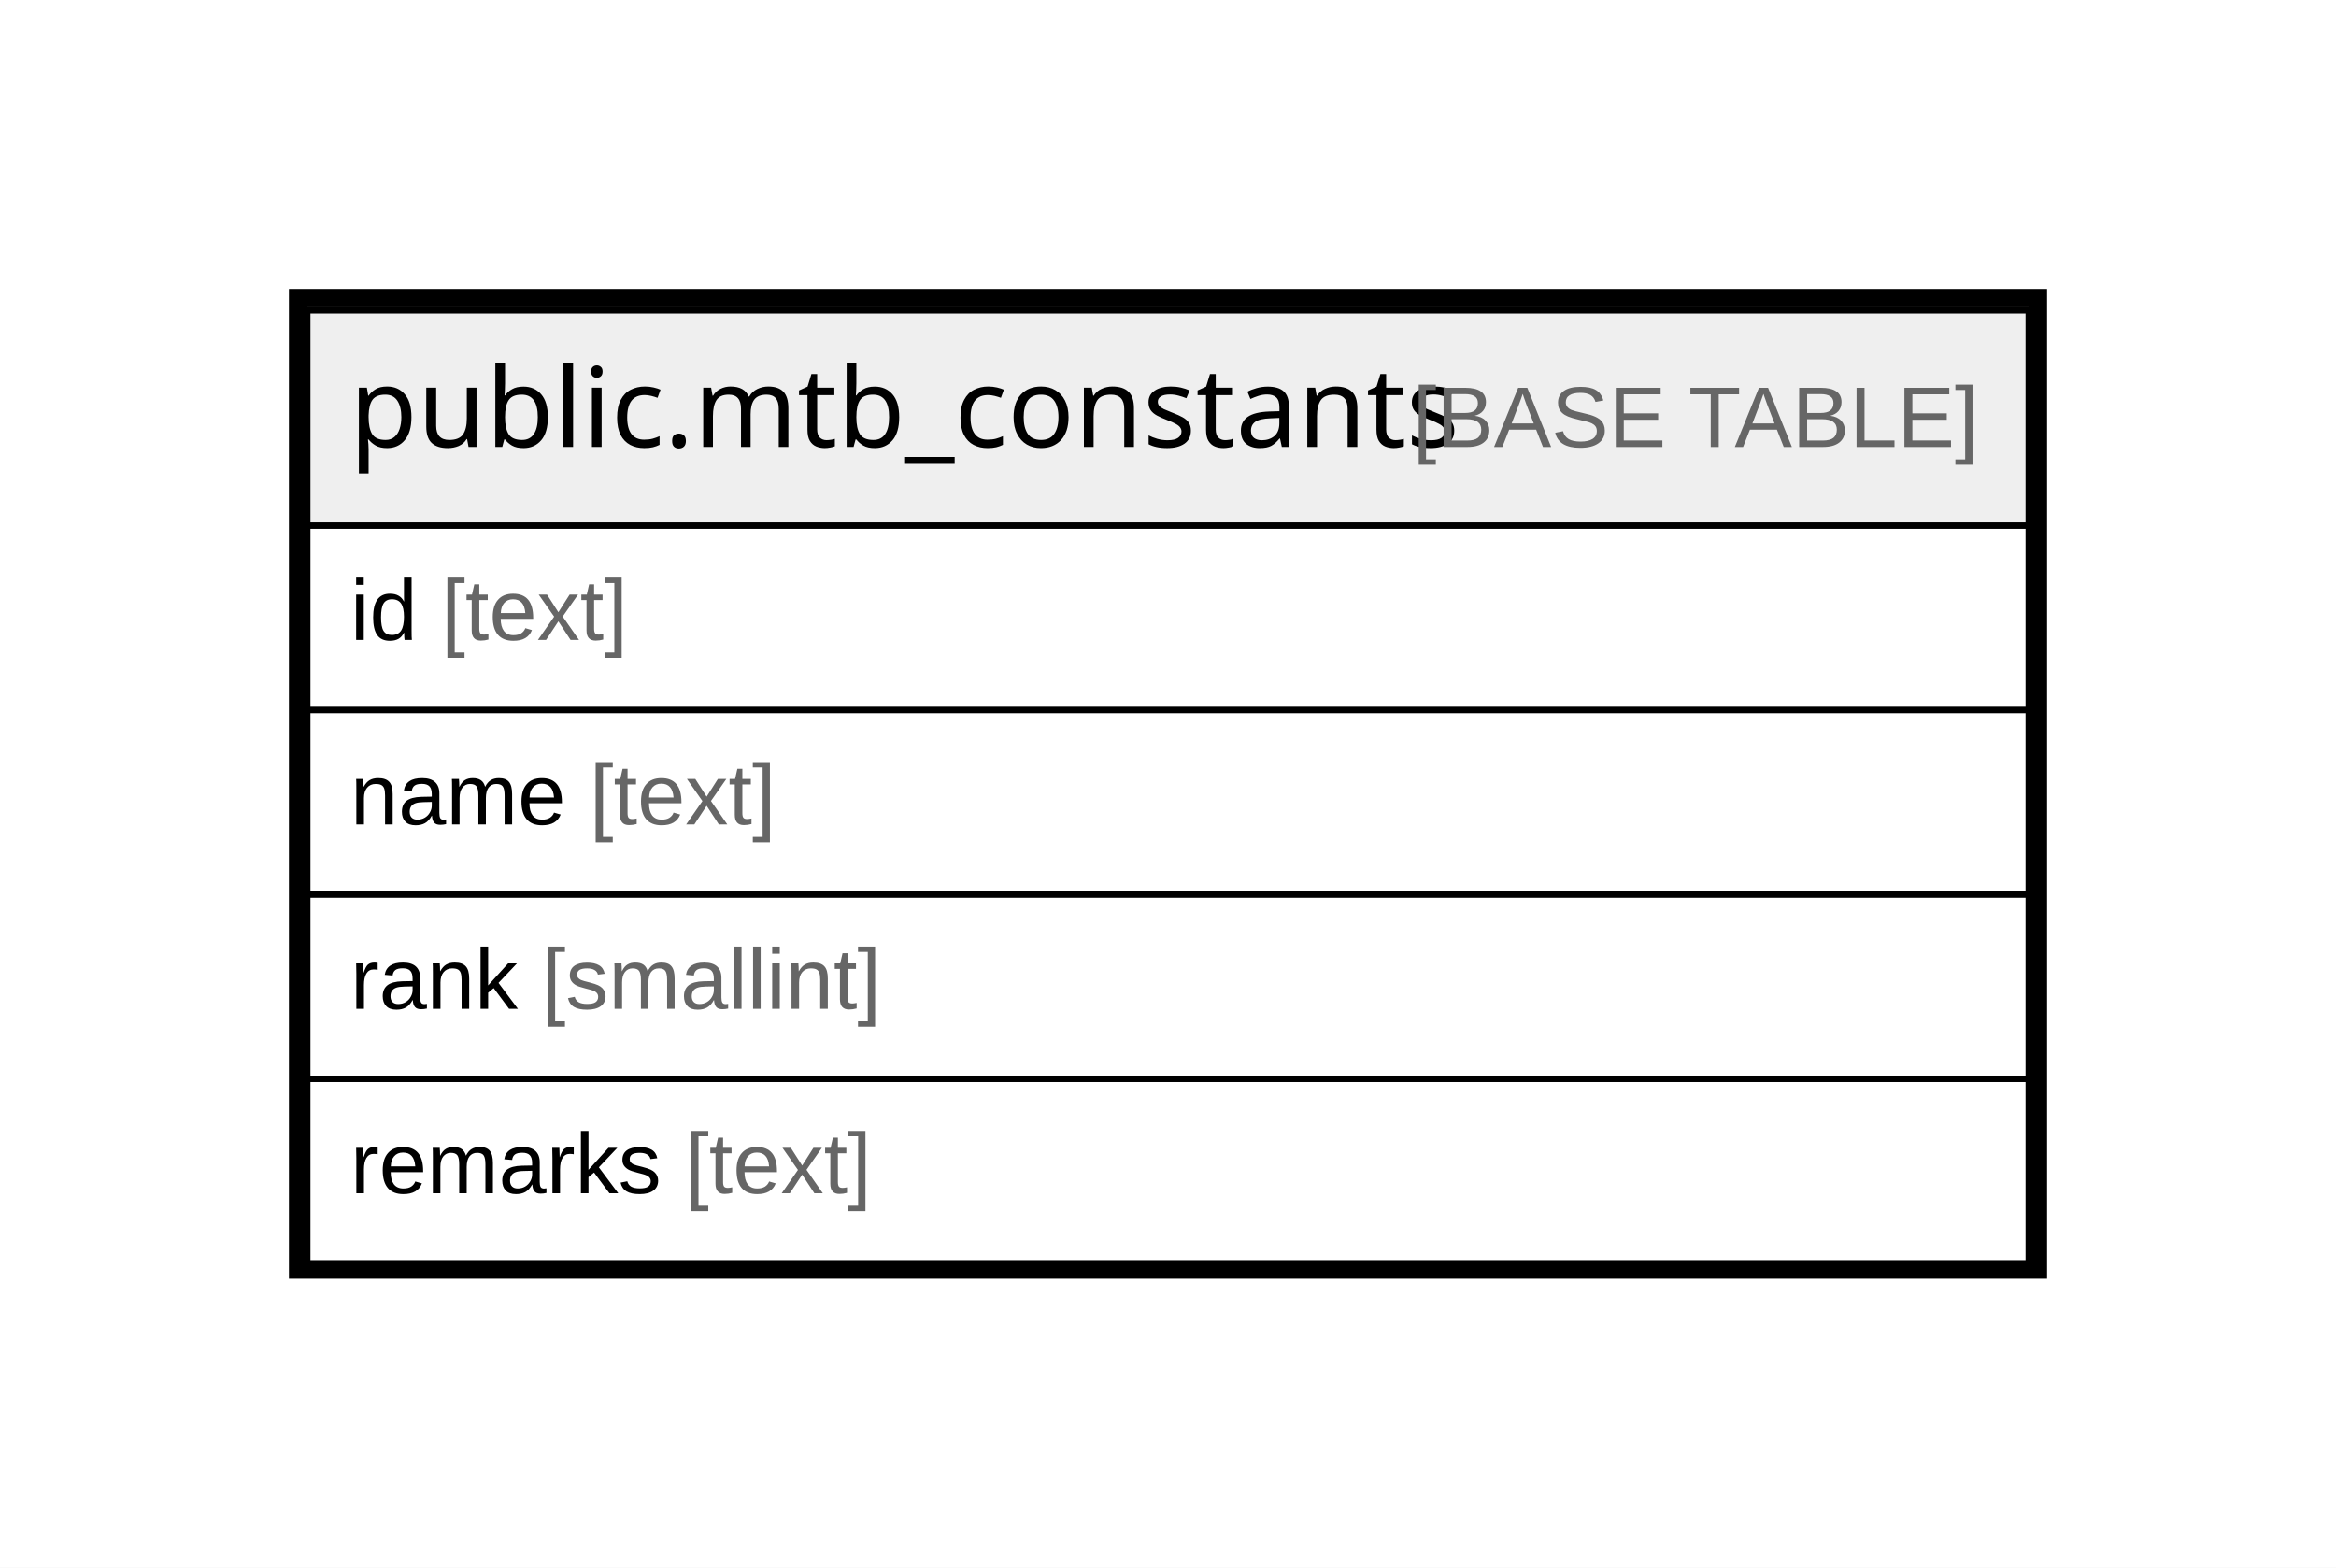
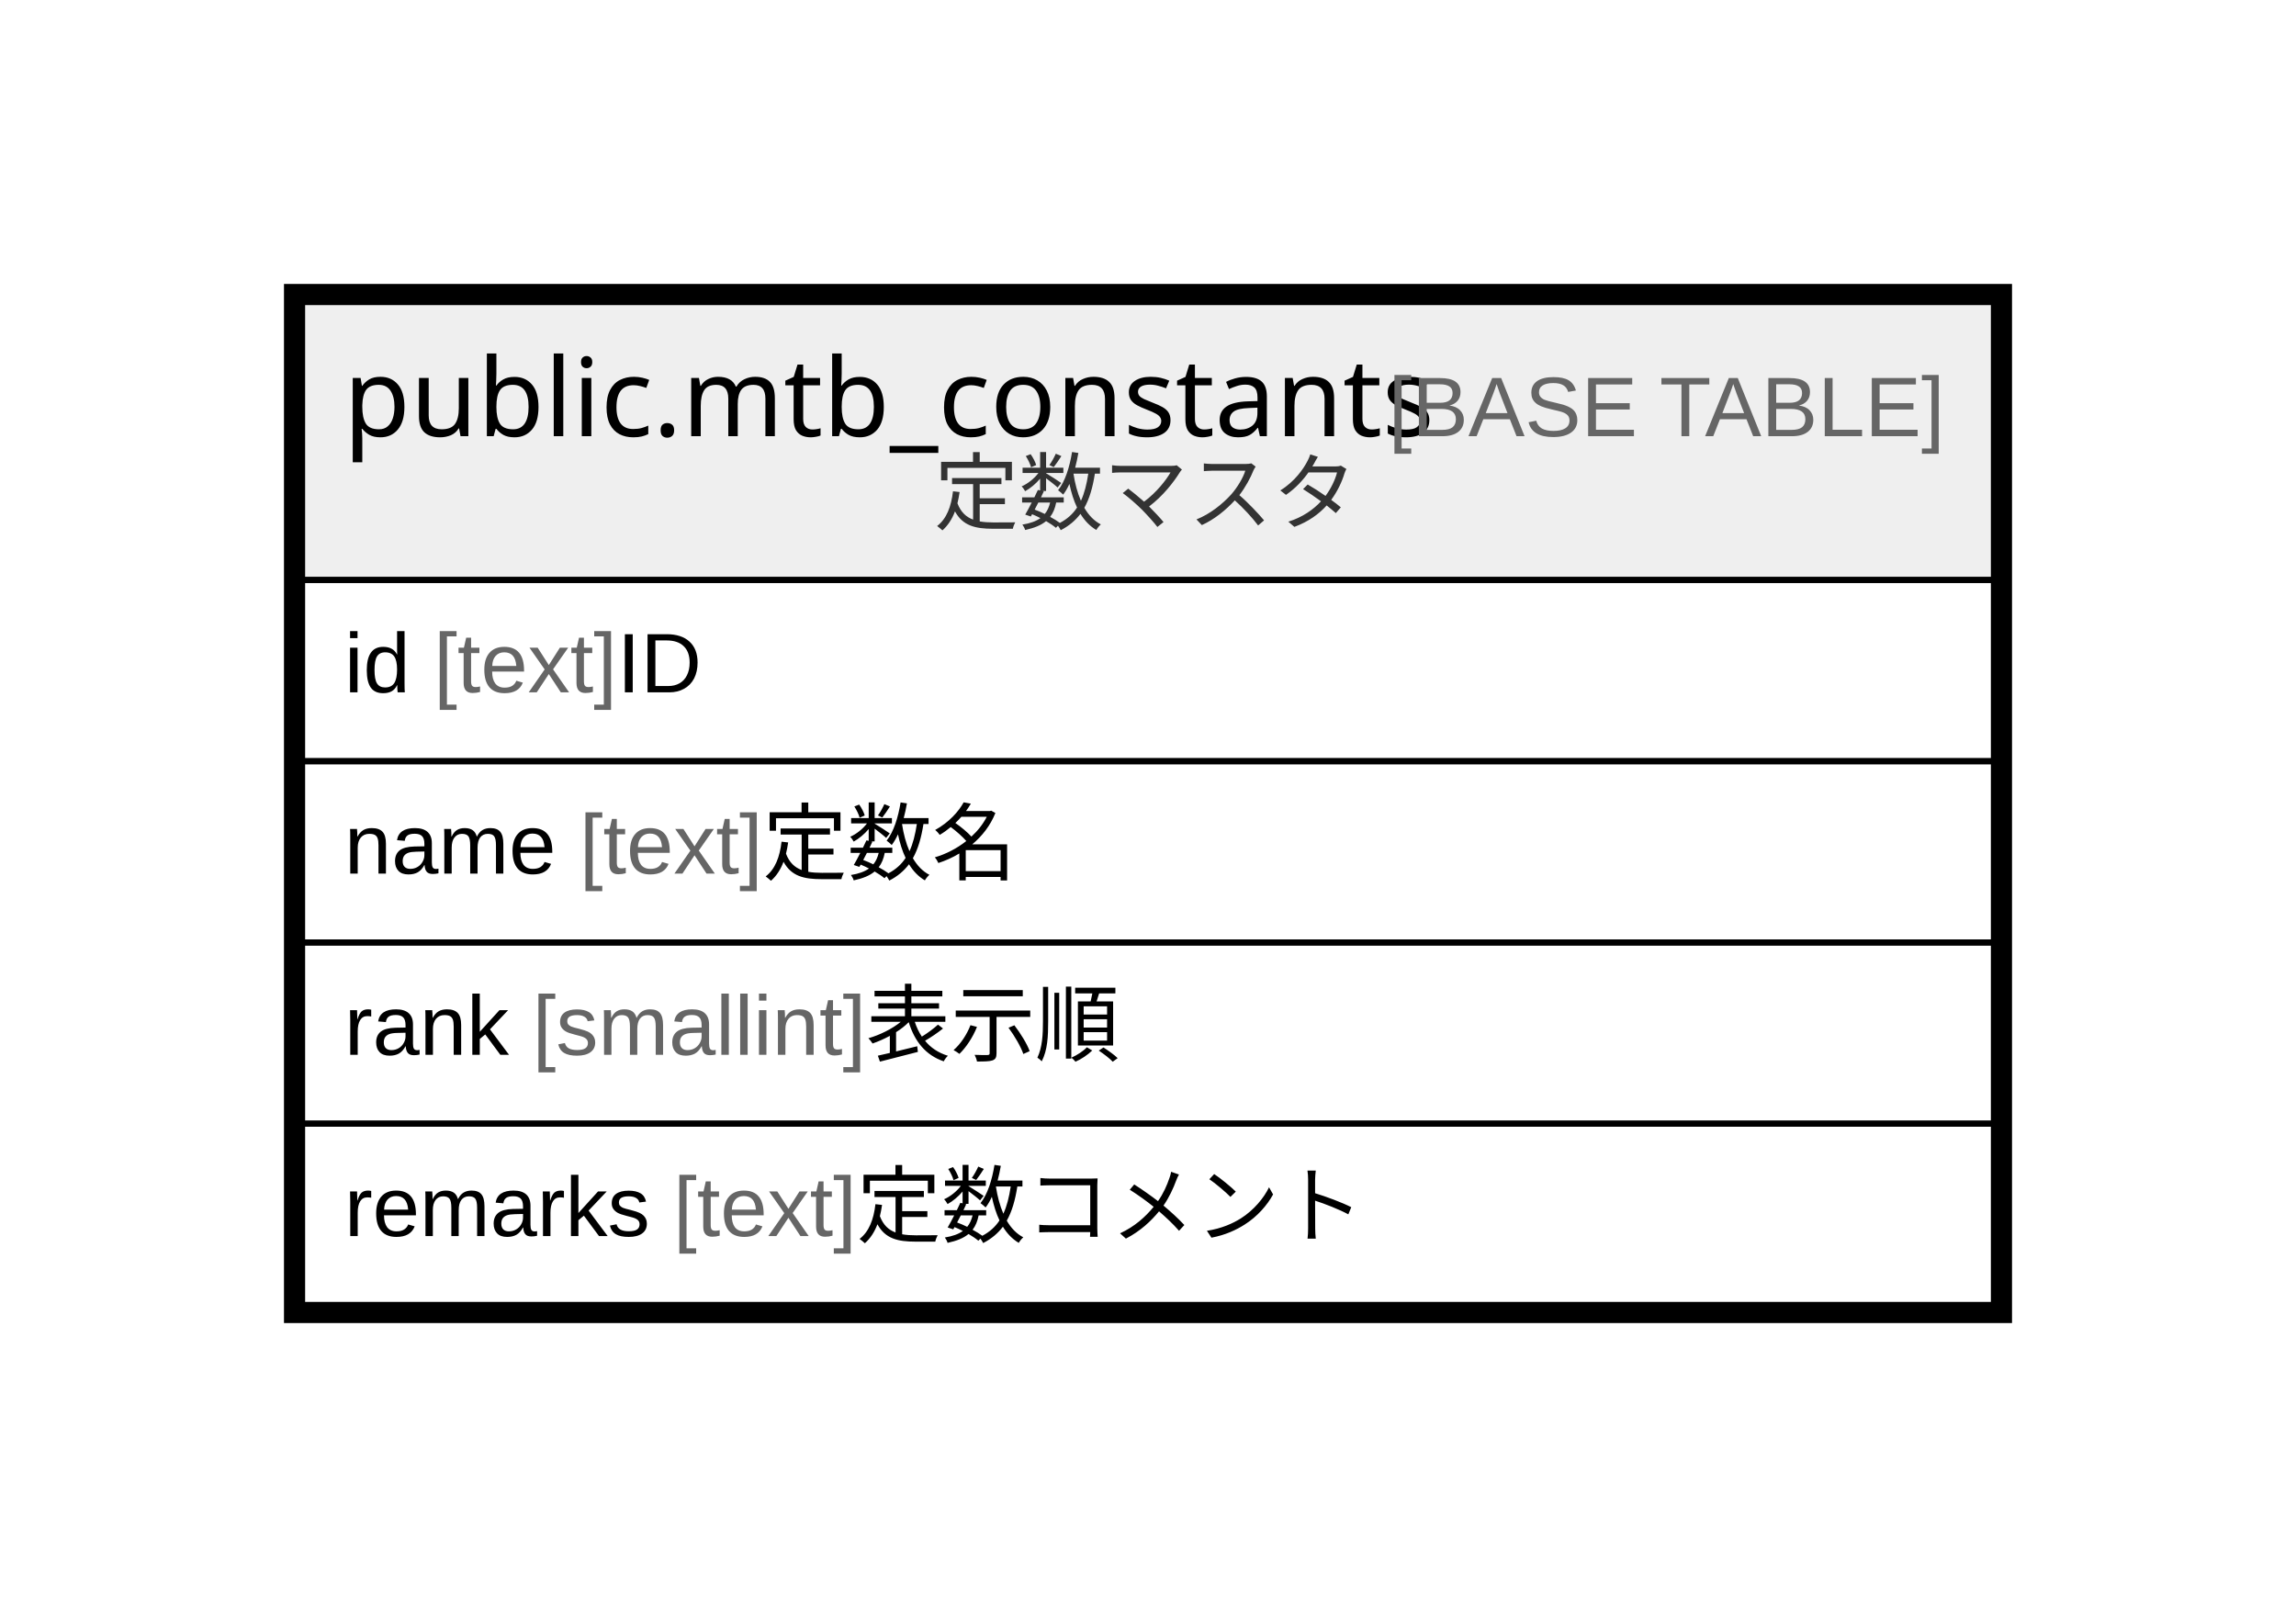
- <svg xmlns="http://www.w3.org/2000/svg" width="380pt" height="255pt" viewBox="0.00 0.00 380.00 255.00">
-   <g id="graph0" class="graph" transform="scale(1 1) rotate(0) translate(4 251)">
-     <polygon fill="#ffffff" stroke="transparent" points="-4,4 -4,-251 376,-251 376,4 -4,4" />
+ <svg xmlns="http://www.w3.org/2000/svg" width="380pt" height="266pt" viewBox="0.00 0.00 380.00 266.00">
+   <g id="graph0" class="graph" transform="scale(1 1) rotate(0) translate(4 262)">
+     <polygon fill="#ffffff" stroke="transparent" points="-4,4 -4,-262 376,-262 376,4 -4,4" />
    <g id="node1" class="node">
-       <polygon fill="#efefef" stroke="transparent" points="46,-165.5 46,-200.5 326,-200.5 326,-165.5 46,-165.5" />
-       <polygon fill="none" stroke="#000000" points="46,-165.5 46,-200.5 326,-200.5 326,-165.5 46,-165.5" />
-       <text text-anchor="start" x="52.85" y="-178.3" font-family="Arial Bold" font-size="18.00" fill="#000000">public.mtb_constants</text>
-       <text text-anchor="start" x="221.896" y="-178.3" font-family="Arial" font-size="14.00" fill="#000000"> </text>
-       <text text-anchor="start" x="225.786" y="-178.3" font-family="Arial" font-size="14.00" fill="#666666">[BASE TABLE]</text>
-       <polygon fill="none" stroke="#000000" points="46,-135.5 46,-165.5 326,-165.5 326,-135.5 46,-135.5" />
-       <text text-anchor="start" x="53" y="-146.9" font-family="Arial" font-size="14.00" fill="#000000">id </text>
-       <text text-anchor="start" x="67.78" y="-146.9" font-family="Arial" font-size="14.00" fill="#666666">[text]</text>
-       <polygon fill="none" stroke="#000000" points="46,-105.5 46,-135.5 326,-135.5 326,-105.5 46,-105.5" />
-       <text text-anchor="start" x="53" y="-116.9" font-family="Arial" font-size="14.00" fill="#000000">name </text>
-       <text text-anchor="start" x="91.899" y="-116.9" font-family="Arial" font-size="14.00" fill="#666666">[text]</text>
-       <polygon fill="none" stroke="#000000" points="46,-75.5 46,-105.5 326,-105.5 326,-75.5 46,-75.5" />
-       <text text-anchor="start" x="53" y="-86.9" font-family="Arial" font-size="14.00" fill="#000000">rank </text>
-       <text text-anchor="start" x="84.116" y="-86.9" font-family="Arial" font-size="14.00" fill="#666666">[smallint]</text>
-       <polygon fill="none" stroke="#000000" points="46,-45.5 46,-75.5 326,-75.5 326,-45.5 46,-45.5" />
-       <text text-anchor="start" x="53" y="-56.9" font-family="Arial" font-size="14.00" fill="#000000">remarks </text>
-       <text text-anchor="start" x="107.438" y="-56.9" font-family="Arial" font-size="14.00" fill="#666666">[text]</text>
-       <polygon fill="none" stroke="#000000" stroke-width="3" points="44.5,-44.5 44.5,-202.5 327.5,-202.5 327.5,-44.5 44.5,-44.5" />
+       <polygon fill="#efefef" stroke="transparent" points="46,-166 46,-212 326,-212 326,-166 46,-166" />
+       <polygon fill="none" stroke="#000000" points="46,-166 46,-212 326,-212 326,-166 46,-166" />
+       <text text-anchor="start" x="52.85" y="-189.8" font-family="Arial Bold" font-size="18.00" fill="#000000">public.mtb_constants</text>
+       <text text-anchor="start" x="221.896" y="-189.8" font-family="Arial" font-size="14.00" fill="#000000"> </text>
+       <text text-anchor="start" x="225.786" y="-189.8" font-family="Arial" font-size="14.00" fill="#666666">[BASE TABLE]</text>
+       <text text-anchor="start" x="150.618" y="-175.4" font-family="Arial" font-size="14.00" fill="#333333">定数マスタ</text>
+       <polygon fill="none" stroke="#000000" points="46,-136 46,-166 326,-166 326,-136 46,-136" />
+       <text text-anchor="start" x="53" y="-147.4" font-family="Arial" font-size="14.00" fill="#000000">id </text>
+       <text text-anchor="start" x="67.78" y="-147.4" font-family="Arial" font-size="14.00" fill="#666666">[text]</text>
+       <text text-anchor="start" x="98.125" y="-147.4" font-family="Arial" font-size="14.00" fill="#000000"> ID</text>
+       <polygon fill="none" stroke="#000000" points="46,-106 46,-136 326,-136 326,-106 46,-106" />
+       <text text-anchor="start" x="53" y="-117.4" font-family="Arial" font-size="14.00" fill="#000000">name </text>
+       <text text-anchor="start" x="91.899" y="-117.4" font-family="Arial" font-size="14.00" fill="#666666">[text]</text>
+       <text text-anchor="start" x="122.244" y="-117.4" font-family="Arial" font-size="14.00" fill="#000000"> 定数名</text>
+       <polygon fill="none" stroke="#000000" points="46,-76 46,-106 326,-106 326,-76 46,-76" />
+       <text text-anchor="start" x="53" y="-87.4" font-family="Arial" font-size="14.00" fill="#000000">rank </text>
+       <text text-anchor="start" x="84.116" y="-87.4" font-family="Arial" font-size="14.00" fill="#666666">[smallint]</text>
+       <text text-anchor="start" x="139.334" y="-87.4" font-family="Arial" font-size="14.00" fill="#000000"> 表示順</text>
+       <polygon fill="none" stroke="#000000" points="46,-46 46,-76 326,-76 326,-46 46,-46" />
+       <text text-anchor="start" x="53" y="-57.4" font-family="Arial" font-size="14.00" fill="#000000">remarks </text>
+       <text text-anchor="start" x="107.438" y="-57.4" font-family="Arial" font-size="14.00" fill="#666666">[text]</text>
+       <text text-anchor="start" x="137.783" y="-57.4" font-family="Arial" font-size="14.00" fill="#000000"> 定数コメント</text>
+       <polygon fill="none" stroke="#000000" stroke-width="3" points="44.5,-44.5 44.5,-213.5 327.5,-213.5 327.5,-44.5 44.5,-44.5" />
    </g>
  </g>
</svg>
